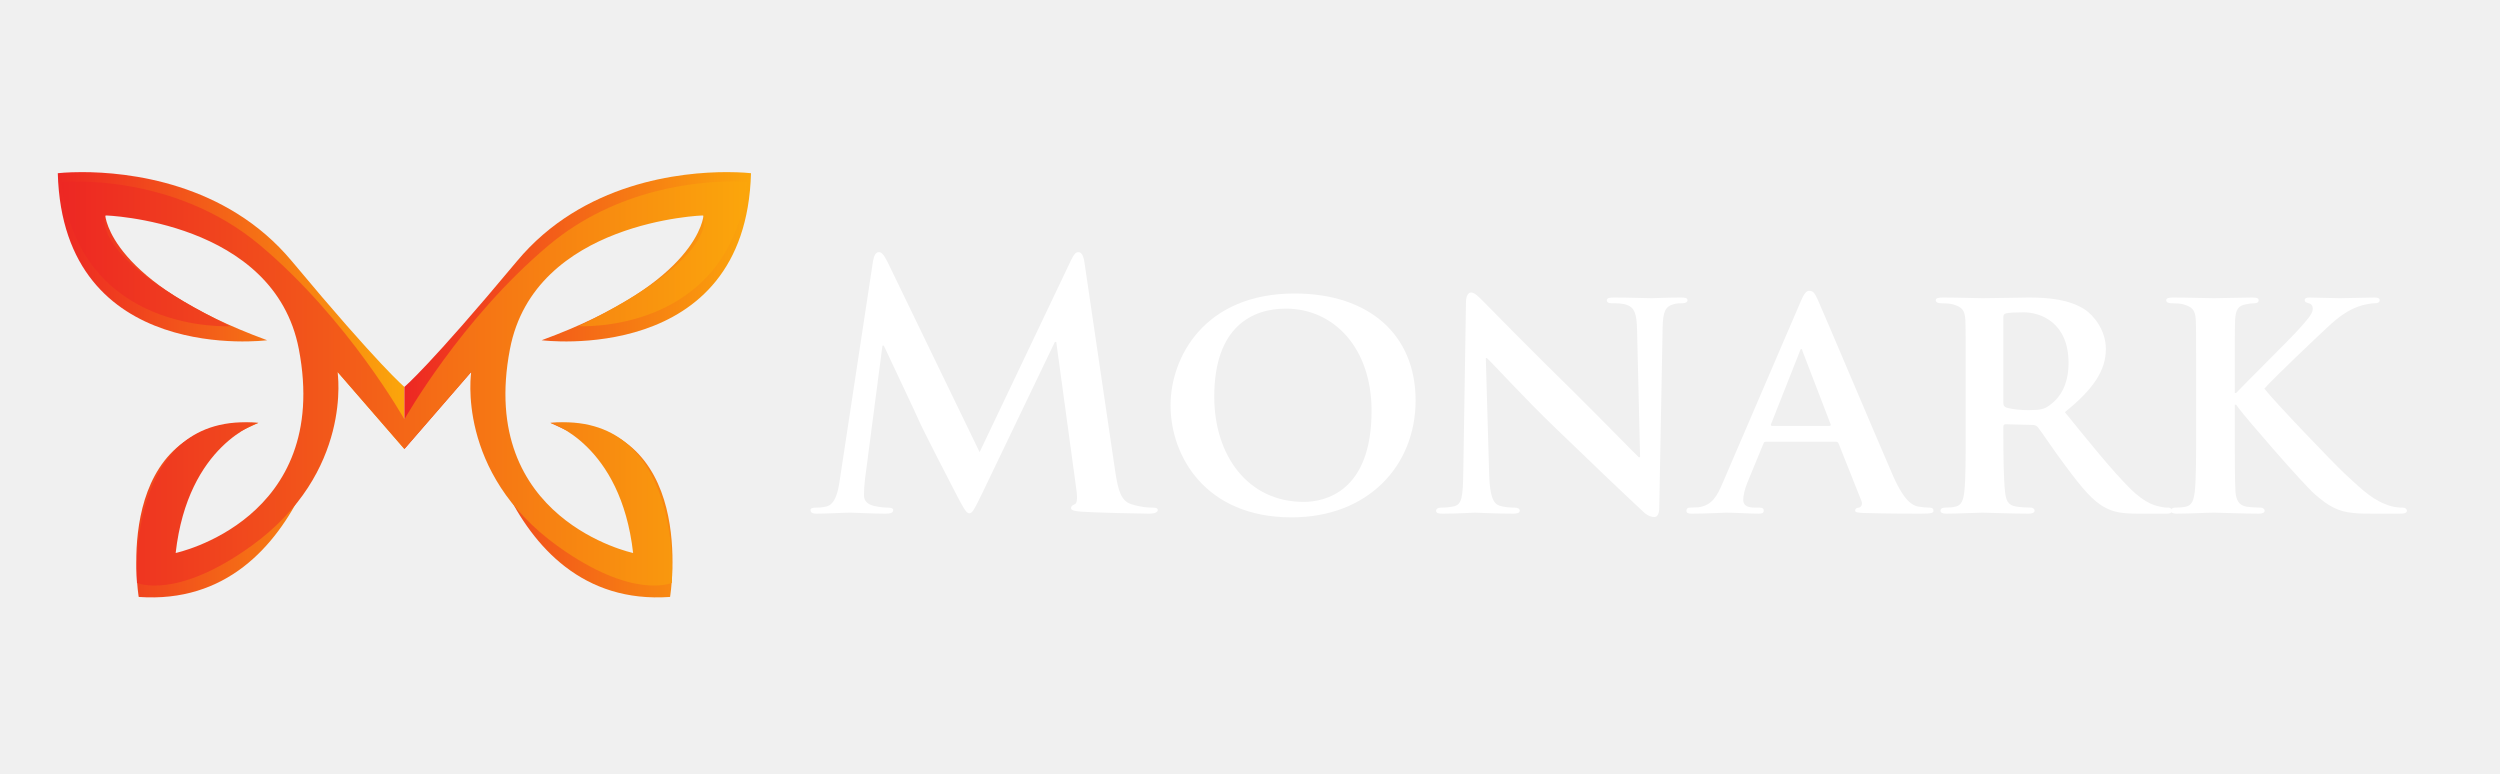
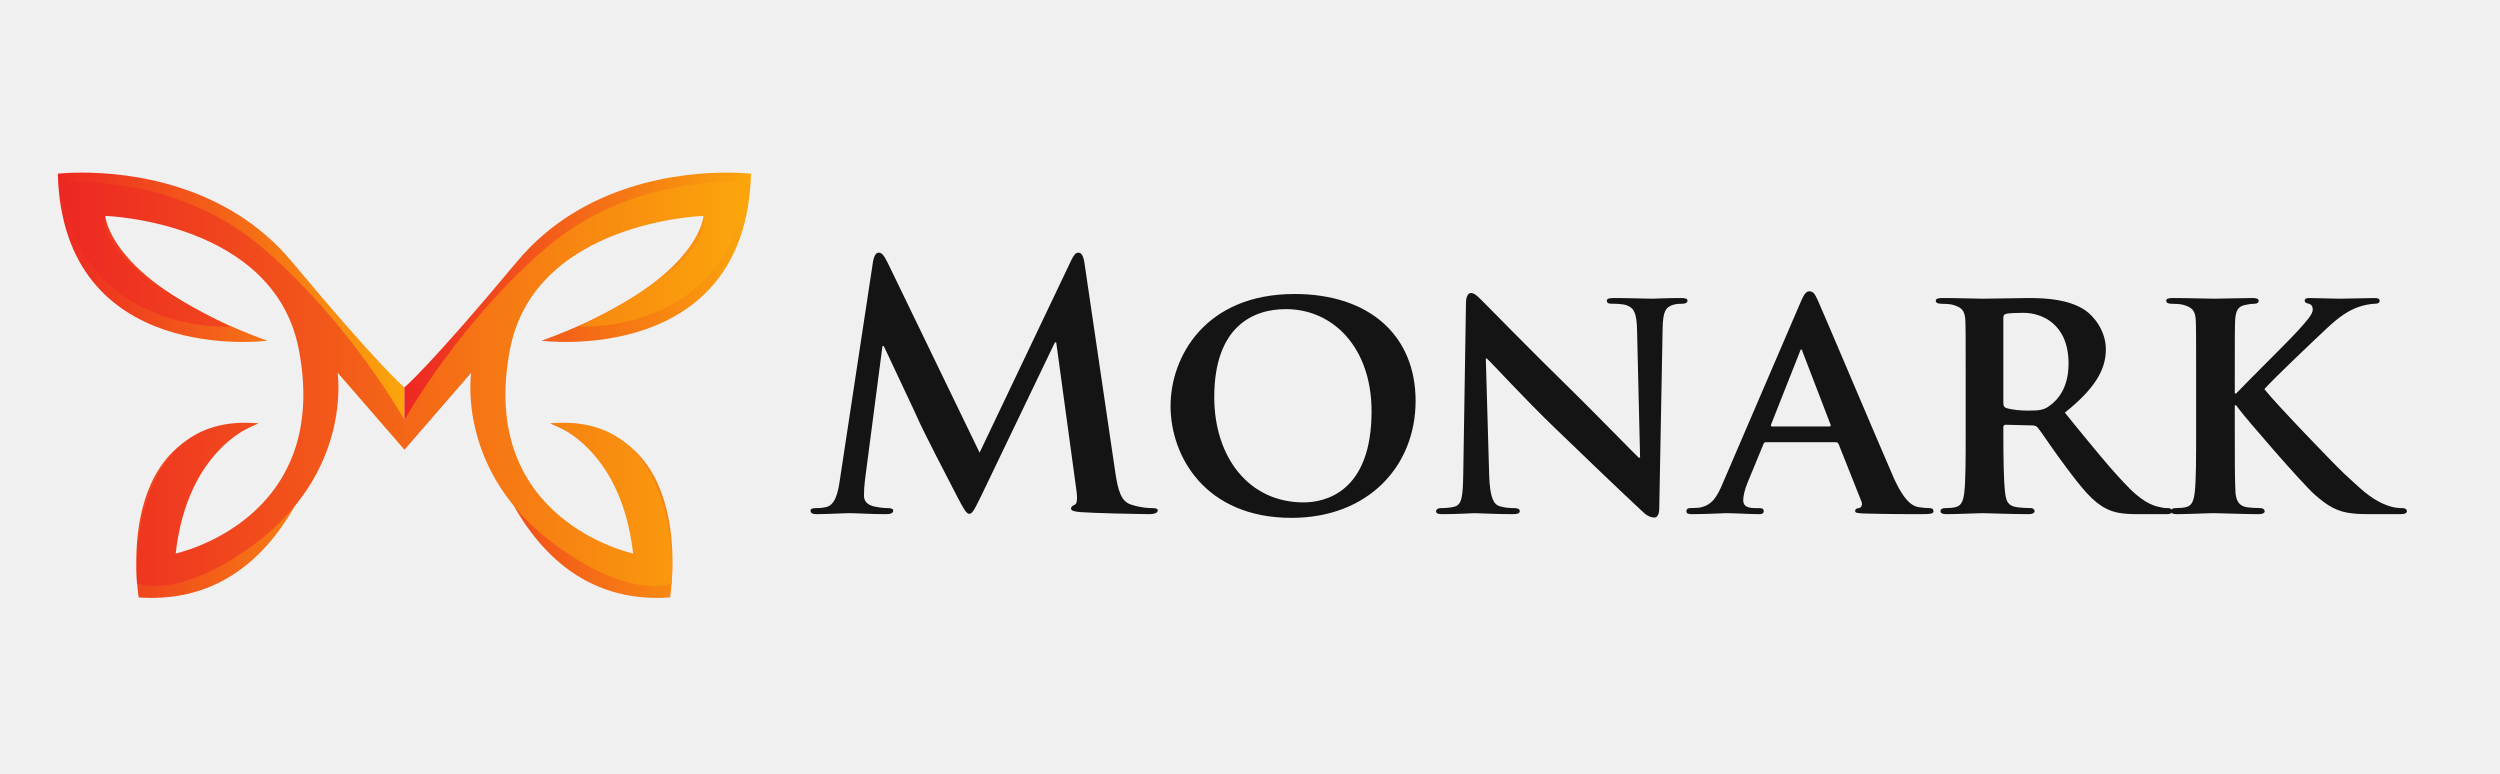
<svg xmlns="http://www.w3.org/2000/svg" width="714" height="221" viewBox="0 0 714 221" fill="none">
-   <path d="M16.503 49.468C18.01 104.705 76.3 97.172 76.3 97.172C31.075 80.601 30.071 61.52 30.071 61.52L42.633 57.502L77.305 77.588L88.359 102.194L86.35 132.825L73.835 147.89L56.702 158.435L48.663 161.448L47.155 155.422L53.185 130.315L73.787 120.773C31.075 119.267 39.618 170.487 39.618 170.487C89.364 174.002 96.399 106.211 96.399 106.211L115.494 128.232V110.5C115.494 110.5 108.459 104.705 83.335 74.575C64.491 51.978 36.32 49.154 23.413 49.154C19.11 49.154 16.503 49.468 16.503 49.468Z" fill="url(#paint0_linear_5_3091)" />
-   <path d="M147.654 74.575C122.53 104.705 115.495 110.5 115.495 110.5V128.232L134.59 106.211C134.59 106.211 141.625 174.002 191.371 170.487C191.371 170.487 199.914 119.267 157.202 120.773L177.804 130.315L183.834 155.422L182.326 161.448L174.286 158.435L157.154 147.89L144.639 132.825L142.63 102.194L153.684 77.588L188.356 57.502L200.919 61.52C200.919 61.52 199.914 80.601 154.689 97.172C154.689 97.172 212.979 104.705 214.486 49.468C214.486 49.468 211.879 49.154 207.576 49.154C194.669 49.154 166.498 51.978 147.654 74.575Z" fill="url(#paint1_linear_5_3091)" />
-   <path d="M156.699 70.056C131.575 91.146 115.495 119.769 115.495 119.769C115.495 119.769 99.415 91.146 74.29 70.056C49.166 48.965 17.509 51.978 17.509 51.978C17.547 52.315 17.589 52.65 17.632 52.982C23.198 95.627 65.748 93.155 65.748 93.155C24.544 73.069 30.071 61.519 30.071 61.519C30.071 61.519 78.31 63.025 85.345 99.683C94.714 148.504 50.171 157.933 50.171 157.933C53.688 126.799 73.788 120.773 73.788 120.773C35.598 117.258 39.116 166.469 39.116 166.469C39.116 166.469 50.171 171.491 71.778 155.924C100.958 134.901 96.4 106.211 96.4 106.211L115.495 128.232L134.589 106.211C134.589 106.211 130.031 134.901 159.211 155.924C180.819 171.491 191.874 166.469 191.874 166.469C191.874 166.469 195.391 117.258 157.202 120.773C157.202 120.773 177.301 126.799 180.819 157.933C180.819 157.933 136.275 148.504 145.644 99.683C152.679 63.025 200.919 61.519 200.919 61.519C200.919 61.519 206.446 73.069 165.241 93.155C165.241 93.155 207.791 95.627 213.358 52.982C213.401 52.65 213.442 52.315 213.481 51.978C213.481 51.978 211.916 51.829 209.21 51.829C199.735 51.829 176.242 53.651 156.699 70.056Z" fill="url(#paint2_linear_5_3091)" />
-   <path d="M239.838 137.103L249.342 74.511C249.63 72.879 250.206 72.015 250.974 72.015C251.742 72.015 252.318 72.495 253.566 74.991L279.774 129.135L305.886 74.319C306.654 72.783 307.134 72.015 307.998 72.015C308.862 72.015 309.438 72.975 309.726 74.991L318.462 134.319C319.326 140.367 320.286 143.151 323.166 144.015C325.95 144.879 327.87 144.975 329.118 144.975C329.982 144.975 330.654 145.071 330.654 145.647C330.654 146.415 329.502 146.703 328.158 146.703C325.758 146.703 312.51 146.415 308.67 146.127C306.462 145.935 305.886 145.647 305.886 145.071C305.886 144.591 306.27 144.303 306.942 144.015C307.518 143.823 307.806 142.575 307.422 139.887L301.662 97.647H301.278L280.35 141.231C278.142 145.743 277.662 146.607 276.798 146.607C275.934 146.607 274.974 144.687 273.438 141.807C271.134 137.391 263.55 122.703 262.398 120.015C261.534 117.999 255.774 105.903 252.414 98.703H252.03L247.038 136.911C246.846 138.639 246.75 139.887 246.75 141.423C246.75 143.247 247.998 144.111 249.63 144.495C251.358 144.879 252.702 144.975 253.662 144.975C254.43 144.975 255.102 145.167 255.102 145.647C255.102 146.511 254.238 146.703 252.798 146.703C248.766 146.703 244.446 146.415 242.718 146.415C240.894 146.415 236.286 146.703 233.214 146.703C232.254 146.703 231.486 146.511 231.486 145.647C231.486 145.167 232.062 144.975 233.022 144.975C233.79 144.975 234.462 144.975 235.902 144.687C238.59 144.111 239.358 140.367 239.838 137.103Z" fill="white" />
-   <path d="M368.871 147.759C344.295 147.759 334.311 130.287 334.311 115.791C334.311 101.871 344.103 83.823 369.735 83.823C391.047 83.823 404.295 95.631 404.295 114.351C404.295 133.071 390.663 147.759 368.871 147.759ZM372.327 143.343C378.279 143.343 391.719 140.559 391.719 117.327C391.719 99.279 380.871 88.143 367.239 88.143C357.831 88.143 346.791 93.135 346.791 113.295C346.791 130.095 356.391 143.343 372.327 143.343Z" fill="white" />
-   <path d="M424.347 102.255L425.307 135.567C425.499 141.903 426.555 143.823 428.187 144.399C429.627 144.879 431.259 144.975 432.603 144.975C433.563 144.975 434.043 145.359 434.043 145.839C434.043 146.511 433.275 146.703 432.123 146.703C426.651 146.703 422.715 146.415 421.179 146.415C420.411 146.415 416.379 146.703 412.059 146.703C410.907 146.703 410.139 146.607 410.139 145.839C410.139 145.359 410.715 144.975 411.483 144.975C412.635 144.975 414.171 144.879 415.323 144.591C417.531 144.015 417.819 141.807 417.915 134.703L418.683 86.319C418.683 84.687 419.259 83.535 420.123 83.535C421.179 83.535 422.331 84.783 423.771 86.223C424.827 87.279 437.499 100.239 449.787 112.239C455.547 117.903 466.779 129.423 468.027 130.575H468.411L467.547 94.287C467.451 89.295 466.683 87.855 464.667 87.087C463.419 86.607 461.403 86.607 460.251 86.607C459.195 86.607 458.907 86.223 458.907 85.743C458.907 85.071 459.771 84.975 461.019 84.975C465.435 84.975 469.947 85.167 471.771 85.167C472.731 85.167 475.899 84.975 480.027 84.975C481.179 84.975 481.947 85.071 481.947 85.743C481.947 86.223 481.467 86.607 480.507 86.607C479.643 86.607 478.971 86.607 477.915 86.895C475.611 87.567 474.939 89.007 474.843 93.615L473.883 145.071C473.883 146.895 473.211 147.663 472.539 147.663C471.099 147.663 469.947 146.799 469.083 145.935C463.803 141.039 453.243 130.959 444.411 122.415C435.195 113.583 426.267 103.695 424.635 102.255H424.347Z" fill="white" />
-   <path d="M524.265 126.159H504.393C503.913 126.159 503.817 126.255 503.625 126.735L499.113 137.679C498.249 139.695 497.865 141.711 497.865 142.671C497.865 144.111 498.633 144.975 501.225 144.975H502.473C503.529 144.975 503.721 145.359 503.721 145.839C503.721 146.511 503.241 146.703 502.377 146.703C499.593 146.703 495.657 146.415 492.969 146.415C492.105 146.415 487.593 146.703 483.177 146.703C482.121 146.703 481.641 146.511 481.641 145.839C481.641 145.359 481.929 144.975 482.601 144.975C483.369 144.975 484.329 144.879 485.097 144.879C488.937 144.303 490.377 141.807 492.105 137.679L514.185 86.319C515.145 84.015 515.817 83.055 516.681 83.055C517.929 83.055 518.313 83.823 519.177 85.647C521.193 90.159 535.305 123.567 540.681 135.951C543.945 143.343 546.345 144.399 547.881 144.687C549.129 144.879 550.089 144.975 551.049 144.975C551.817 144.975 552.201 145.263 552.201 145.839C552.201 146.511 551.721 146.703 548.553 146.703C545.577 146.703 539.433 146.703 532.329 146.511C530.793 146.415 529.833 146.415 529.833 145.839C529.833 145.359 530.025 145.071 530.889 144.975C531.465 144.879 532.041 144.111 531.657 143.151L525.129 126.735C524.937 126.255 524.649 126.159 524.265 126.159ZM506.121 121.647H522.441C522.825 121.647 522.921 121.455 522.825 121.167L514.857 100.431C514.761 100.143 514.665 99.663 514.473 99.663C514.185 99.663 514.089 100.143 513.993 100.431L505.833 121.071C505.641 121.455 505.833 121.647 506.121 121.647Z" fill="white" />
-   <path d="M561.402 122.991V108.591C561.402 96.207 561.402 93.903 561.306 91.311C561.114 88.527 560.346 87.663 557.658 86.895C556.986 86.703 555.546 86.607 554.298 86.607C553.434 86.607 552.858 86.319 552.858 85.743C552.858 85.167 553.53 84.975 554.778 84.975C559.194 84.975 564.57 85.167 566.298 85.167C569.178 85.167 576.858 84.975 579.45 84.975C584.826 84.975 590.97 85.455 595.482 88.431C597.882 90.063 601.434 94.191 601.434 99.663C601.434 105.711 597.978 111.087 589.722 117.711C597.21 126.927 603.162 134.319 608.25 139.407C612.954 144.111 615.93 144.495 617.274 144.783C618.138 144.975 618.618 144.975 619.29 144.975C619.962 144.975 620.346 145.455 620.346 145.839C620.346 146.511 619.77 146.703 618.714 146.703H610.65C605.946 146.703 603.642 146.223 601.434 145.071C597.786 143.247 594.618 139.407 589.914 133.071C586.554 128.655 583.002 123.183 581.946 121.935C581.466 121.455 580.986 121.359 580.41 121.359L572.826 121.167C572.442 121.167 572.154 121.359 572.154 121.839V122.991C572.154 130.575 572.25 136.911 572.634 140.367C572.922 142.767 573.306 144.303 575.898 144.687C577.146 144.879 578.97 144.975 580.026 144.975C580.698 144.975 581.082 145.455 581.082 145.839C581.082 146.415 580.41 146.703 579.354 146.703C574.458 146.703 567.45 146.415 566.202 146.415C564.57 146.415 559.194 146.703 555.834 146.703C554.778 146.703 554.202 146.415 554.202 145.839C554.202 145.455 554.49 144.975 555.546 144.975C556.794 144.975 557.754 144.879 558.522 144.687C560.25 144.303 560.73 142.767 561.018 140.367C561.402 136.911 561.402 130.479 561.402 122.991ZM572.154 90.639V114.927C572.154 115.791 572.346 116.079 572.922 116.367C574.746 116.943 577.242 117.135 579.354 117.135C582.714 117.135 583.866 116.847 585.306 115.791C587.898 113.967 590.778 110.415 590.778 103.695C590.778 92.175 582.906 89.199 577.914 89.199C575.802 89.199 573.786 89.295 572.922 89.487C572.346 89.679 572.154 89.967 572.154 90.639Z" fill="white" />
-   <path d="M638.254 108.591V112.239H638.638C641.518 109.167 653.806 97.071 656.302 94.287C658.702 91.599 660.526 89.679 660.526 88.239C660.526 87.375 660.142 86.799 659.374 86.607C658.606 86.415 658.222 86.223 658.222 85.743C658.222 85.167 658.702 84.975 659.566 84.975C661.39 84.975 665.998 85.167 668.302 85.167C670.894 85.167 675.598 84.975 678.19 84.975C679.054 84.975 679.63 85.167 679.63 85.743C679.63 86.319 679.15 86.607 678.382 86.607C677.134 86.607 675.022 86.991 673.486 87.567C670.798 88.527 668.11 90.255 664.558 93.615C661.87 96.111 649.294 108.015 646.702 110.991C649.678 114.831 666.286 132.111 669.55 135.183C673.294 138.543 676.558 142.095 681.07 143.919C683.566 144.975 685.294 144.975 686.254 144.975C686.926 144.975 687.406 145.359 687.406 145.839C687.406 146.415 686.926 146.703 685.39 146.703H677.998C675.502 146.703 673.966 146.703 672.142 146.511C667.63 146.127 664.846 144.399 661.198 141.231C657.55 138.063 641.326 119.247 639.502 116.751L638.638 115.599H638.254V122.991C638.254 130.479 638.254 136.911 638.446 140.463C638.638 142.767 639.406 144.303 641.518 144.687C642.67 144.879 644.59 144.975 645.646 144.975C646.318 144.975 646.798 145.455 646.798 145.839C646.798 146.415 646.126 146.703 645.166 146.703C640.462 146.703 634.414 146.415 632.302 146.415C630.382 146.415 625.006 146.703 621.646 146.703C620.59 146.703 620.014 146.415 620.014 145.839C620.014 145.455 620.302 144.975 621.358 144.975C622.606 144.975 623.566 144.879 624.334 144.687C626.062 144.303 626.542 142.767 626.83 140.367C627.214 136.911 627.214 130.479 627.214 122.991V108.591C627.214 96.207 627.214 93.903 627.118 91.311C626.926 88.527 626.158 87.663 623.47 86.895C622.798 86.703 621.358 86.607 620.11 86.607C619.246 86.607 618.67 86.319 618.67 85.743C618.67 85.167 619.342 84.975 620.59 84.975C625.006 84.975 630.382 85.167 632.398 85.167C634.414 85.167 640.462 84.975 643.246 84.975C644.494 84.975 645.07 85.167 645.07 85.743C645.07 86.319 644.59 86.607 643.918 86.607C643.054 86.607 642.574 86.703 641.518 86.895C639.214 87.279 638.542 88.431 638.35 91.311C638.254 93.903 638.254 96.207 638.254 108.591Z" fill="white" />
+   <path d="M16.503 49.61C18.01 104.847 76.3 97.315 76.3 97.315C31.075 80.744 30.071 61.662 30.071 61.662L42.633 57.645L77.305 77.731L88.359 102.336L86.35 132.968L73.835 148.033L56.702 158.578L48.663 161.591L47.155 155.565L53.185 130.457L73.787 120.916C31.075 119.41 39.618 170.629 39.618 170.629C89.364 174.145 96.399 106.354 96.399 106.354L115.494 128.375V110.643C115.494 110.643 108.459 104.847 83.335 74.718C64.491 52.121 36.32 49.296 23.413 49.296C19.11 49.296 16.503 49.61 16.503 49.61Z" fill="url(#paint0_linear_2_2697)" />
+   <path d="M147.654 74.718C122.53 104.848 115.495 110.643 115.495 110.643V128.375L134.59 106.354C134.59 106.354 141.625 174.145 191.371 170.63C191.371 170.63 199.914 119.41 157.202 120.916L177.804 130.457L183.834 155.565L182.326 161.591L174.286 158.578L157.154 148.033L144.639 132.968L142.63 102.337L153.684 77.731L188.356 57.645L200.919 61.662C200.919 61.662 199.914 80.744 154.689 97.315C154.689 97.315 212.979 104.848 214.486 49.611C214.486 49.611 211.879 49.297 207.576 49.297C194.669 49.297 166.498 52.121 147.654 74.718Z" fill="url(#paint1_linear_2_2697)" />
+   <path d="M156.699 70.199C131.575 91.289 115.495 119.912 115.495 119.912C115.495 119.912 99.415 91.289 74.29 70.199C49.166 49.108 17.509 52.121 17.509 52.121C17.547 52.458 17.589 52.793 17.632 53.125C23.198 95.77 65.748 93.298 65.748 93.298C24.544 73.212 30.071 61.662 30.071 61.662C30.071 61.662 78.31 63.168 85.345 99.826C94.714 148.647 50.171 158.076 50.171 158.076C53.688 126.942 73.788 120.916 73.788 120.916C35.598 117.401 39.116 166.612 39.116 166.612C39.116 166.612 50.171 171.634 71.778 156.067C100.958 135.044 96.4 106.354 96.4 106.354L115.495 128.375L134.589 106.354C134.589 106.354 130.031 135.044 159.211 156.067C180.819 171.634 191.874 166.612 191.874 166.612C191.874 166.612 195.391 117.401 157.202 120.916C157.202 120.916 177.301 126.942 180.819 158.076C180.819 158.076 136.275 148.647 145.644 99.826C152.679 63.168 200.919 61.662 200.919 61.662C200.919 61.662 206.446 73.212 165.241 93.298C165.241 93.298 207.791 95.77 213.358 53.125C213.401 52.793 213.442 52.458 213.481 52.121C213.481 52.121 211.916 51.972 209.21 51.972C199.735 51.972 176.242 53.794 156.699 70.199Z" fill="url(#paint2_linear_2_2697)" />
+   <path d="M239.838 137.245L249.342 74.653C249.63 73.021 250.206 72.157 250.974 72.157C251.742 72.157 252.318 72.637 253.566 75.133L279.774 129.277L305.886 74.461C306.654 72.925 307.134 72.157 307.998 72.157C308.862 72.157 309.438 73.117 309.726 75.133L318.462 134.461C319.326 140.509 320.286 143.293 323.166 144.157C325.95 145.021 327.87 145.117 329.118 145.117C329.982 145.117 330.654 145.213 330.654 145.789C330.654 146.557 329.502 146.845 328.158 146.845C325.758 146.845 312.51 146.557 308.67 146.269C306.462 146.077 305.886 145.789 305.886 145.213C305.886 144.733 306.27 144.445 306.942 144.157C307.518 143.965 307.806 142.717 307.422 140.029L301.662 97.789H301.278L280.35 141.373C278.142 145.885 277.662 146.749 276.798 146.749C275.934 146.749 274.974 144.829 273.438 141.949C271.134 137.533 263.55 122.845 262.398 120.157C261.534 118.141 255.774 106.045 252.414 98.845H252.03L247.038 137.053C246.846 138.781 246.75 140.029 246.75 141.565C246.75 143.389 247.998 144.253 249.63 144.637C251.358 145.021 252.702 145.117 253.662 145.117C254.43 145.117 255.102 145.309 255.102 145.789C255.102 146.653 254.238 146.845 252.798 146.845C248.766 146.845 244.446 146.557 242.718 146.557C240.894 146.557 236.286 146.845 233.214 146.845C232.254 146.845 231.486 146.653 231.486 145.789C231.486 145.309 232.062 145.117 233.022 145.117C233.79 145.117 234.462 145.117 235.902 144.829C238.59 144.253 239.358 140.509 239.838 137.245Z" fill="#141414" />
+   <path d="M368.871 147.901C344.295 147.901 334.311 130.429 334.311 115.933C334.311 102.013 344.103 83.965 369.735 83.965C391.047 83.965 404.295 95.773 404.295 114.493C404.295 133.213 390.663 147.901 368.871 147.901ZM372.327 143.485C378.279 143.485 391.719 140.701 391.719 117.469C391.719 99.421 380.871 88.285 367.239 88.285C357.831 88.285 346.791 93.277 346.791 113.437C346.791 130.237 356.391 143.485 372.327 143.485Z" fill="#141414" />
+   <path d="M424.347 102.397L425.307 135.709C425.499 142.045 426.555 143.965 428.187 144.541C429.627 145.021 431.259 145.117 432.603 145.117C433.563 145.117 434.043 145.501 434.043 145.981C434.043 146.653 433.275 146.845 432.123 146.845C426.651 146.845 422.715 146.557 421.179 146.557C420.411 146.557 416.379 146.845 412.059 146.845C410.907 146.845 410.139 146.749 410.139 145.981C410.139 145.501 410.715 145.117 411.483 145.117C412.635 145.117 414.171 145.021 415.323 144.733C417.531 144.157 417.819 141.949 417.915 134.845L418.683 86.461C418.683 84.829 419.259 83.677 420.123 83.677C421.179 83.677 422.331 84.925 423.771 86.365C424.827 87.421 437.499 100.381 449.787 112.381C455.547 118.045 466.779 129.565 468.027 130.717H468.411L467.547 94.429C467.451 89.437 466.683 87.997 464.667 87.229C463.419 86.749 461.403 86.749 460.251 86.749C459.195 86.749 458.907 86.365 458.907 85.885C458.907 85.213 459.771 85.117 461.019 85.117C465.435 85.117 469.947 85.309 471.771 85.309C472.731 85.309 475.899 85.117 480.027 85.117C481.179 85.117 481.947 85.213 481.947 85.885C481.947 86.365 481.467 86.749 480.507 86.749C479.643 86.749 478.971 86.749 477.915 87.037C475.611 87.709 474.939 89.149 474.843 93.757L473.883 145.213C473.883 147.037 473.211 147.805 472.539 147.805C471.099 147.805 469.947 146.941 469.083 146.077C463.803 141.181 453.243 131.101 444.411 122.557C435.195 113.725 426.267 103.837 424.635 102.397H424.347Z" fill="#141414" />
+   <path d="M524.265 126.301H504.393C503.913 126.301 503.817 126.397 503.625 126.877L499.113 137.821C498.249 139.837 497.865 141.853 497.865 142.813C497.865 144.253 498.633 145.117 501.225 145.117H502.473C503.529 145.117 503.721 145.501 503.721 145.981C503.721 146.653 503.241 146.845 502.377 146.845C499.593 146.845 495.657 146.557 492.969 146.557C492.105 146.557 487.593 146.845 483.177 146.845C482.121 146.845 481.641 146.653 481.641 145.981C481.641 145.501 481.929 145.117 482.601 145.117C483.369 145.117 484.329 145.021 485.097 145.021C488.937 144.445 490.377 141.949 492.105 137.821L514.185 86.461C515.145 84.157 515.817 83.197 516.681 83.197C517.929 83.197 518.313 83.965 519.177 85.789C521.193 90.301 535.305 123.709 540.681 136.093C543.945 143.485 546.345 144.541 547.881 144.829C549.129 145.021 550.089 145.117 551.049 145.117C551.817 145.117 552.201 145.405 552.201 145.981C552.201 146.653 551.721 146.845 548.553 146.845C545.577 146.845 539.433 146.845 532.329 146.653C530.793 146.557 529.833 146.557 529.833 145.981C529.833 145.501 530.025 145.213 530.889 145.117C531.465 145.021 532.041 144.253 531.657 143.293L525.129 126.877C524.937 126.397 524.649 126.301 524.265 126.301ZM506.121 121.789H522.441C522.825 121.789 522.921 121.597 522.825 121.309L514.857 100.573C514.761 100.285 514.665 99.805 514.473 99.805C514.185 99.805 514.089 100.285 513.993 100.573L505.833 121.213C505.641 121.597 505.833 121.789 506.121 121.789Z" fill="#141414" />
+   <path d="M561.402 123.133V108.733C561.402 96.349 561.402 94.045 561.306 91.453C561.114 88.669 560.346 87.805 557.658 87.037C556.986 86.845 555.546 86.749 554.298 86.749C553.434 86.749 552.858 86.461 552.858 85.885C552.858 85.309 553.53 85.117 554.778 85.117C559.194 85.117 564.57 85.309 566.298 85.309C569.178 85.309 576.858 85.117 579.45 85.117C584.826 85.117 590.97 85.597 595.482 88.573C597.882 90.205 601.434 94.333 601.434 99.805C601.434 105.853 597.978 111.229 589.722 117.853C597.21 127.069 603.162 134.461 608.25 139.549C612.954 144.253 615.93 144.637 617.274 144.925C618.138 145.117 618.618 145.117 619.29 145.117C619.962 145.117 620.346 145.597 620.346 145.981C620.346 146.653 619.77 146.845 618.714 146.845H610.65C605.946 146.845 603.642 146.365 601.434 145.213C597.786 143.389 594.618 139.549 589.914 133.213C586.554 128.797 583.002 123.325 581.946 122.077C581.466 121.597 580.986 121.501 580.41 121.501L572.826 121.309C572.442 121.309 572.154 121.501 572.154 121.981V123.133C572.154 130.717 572.25 137.053 572.634 140.509C572.922 142.909 573.306 144.445 575.898 144.829C577.146 145.021 578.97 145.117 580.026 145.117C580.698 145.117 581.082 145.597 581.082 145.981C581.082 146.557 580.41 146.845 579.354 146.845C574.458 146.845 567.45 146.557 566.202 146.557C564.57 146.557 559.194 146.845 555.834 146.845C554.778 146.845 554.202 146.557 554.202 145.981C554.202 145.597 554.49 145.117 555.546 145.117C556.794 145.117 557.754 145.021 558.522 144.829C560.25 144.445 560.73 142.909 561.018 140.509C561.402 137.053 561.402 130.621 561.402 123.133ZM572.154 90.781V115.069C572.154 115.933 572.346 116.221 572.922 116.509C574.746 117.085 577.242 117.277 579.354 117.277C582.714 117.277 583.866 116.989 585.306 115.933C587.898 114.109 590.778 110.557 590.778 103.837C590.778 92.317 582.906 89.341 577.914 89.341C575.802 89.341 573.786 89.437 572.922 89.629C572.346 89.821 572.154 90.109 572.154 90.781Z" fill="#141414" />
+   <path d="M638.254 108.733V112.381H638.638C641.518 109.309 653.806 97.213 656.302 94.429C658.702 91.741 660.526 89.821 660.526 88.381C660.526 87.517 660.142 86.941 659.374 86.749C658.606 86.557 658.222 86.365 658.222 85.885C658.222 85.309 658.702 85.117 659.566 85.117C661.39 85.117 665.998 85.309 668.302 85.309C670.894 85.309 675.598 85.117 678.19 85.117C679.054 85.117 679.63 85.309 679.63 85.885C679.63 86.461 679.15 86.749 678.382 86.749C677.134 86.749 675.022 87.133 673.486 87.709C670.798 88.669 668.11 90.397 664.558 93.757C661.87 96.253 649.294 108.157 646.702 111.133C649.678 114.973 666.286 132.253 669.55 135.325C673.294 138.685 676.558 142.237 681.07 144.061C683.566 145.117 685.294 145.117 686.254 145.117C686.926 145.117 687.406 145.501 687.406 145.981C687.406 146.557 686.926 146.845 685.39 146.845H677.998C675.502 146.845 673.966 146.845 672.142 146.653C667.63 146.269 664.846 144.541 661.198 141.373C657.55 138.205 641.326 119.389 639.502 116.893L638.638 115.741H638.254V123.133C638.254 130.621 638.254 137.053 638.446 140.605C638.638 142.909 639.406 144.445 641.518 144.829C642.67 145.021 644.59 145.117 645.646 145.117C646.318 145.117 646.798 145.597 646.798 145.981C646.798 146.557 646.126 146.845 645.166 146.845C640.462 146.845 634.414 146.557 632.302 146.557C630.382 146.557 625.006 146.845 621.646 146.845C620.59 146.845 620.014 146.557 620.014 145.981C620.014 145.597 620.302 145.117 621.358 145.117C622.606 145.117 623.566 145.021 624.334 144.829C626.062 144.445 626.542 142.909 626.83 140.509C627.214 137.053 627.214 130.621 627.214 123.133V108.733C627.214 96.349 627.214 94.045 627.118 91.453C626.926 88.669 626.158 87.805 623.47 87.037C622.798 86.845 621.358 86.749 620.11 86.749C619.246 86.749 618.67 86.461 618.67 85.885C618.67 85.309 619.342 85.117 620.59 85.117C625.006 85.117 630.382 85.309 632.398 85.309C634.414 85.309 640.462 85.117 643.246 85.117C644.494 85.117 645.07 85.309 645.07 85.885C645.07 86.461 644.59 86.749 643.918 86.749C643.054 86.749 642.574 86.845 641.518 87.037C639.214 87.421 638.542 88.573 638.35 91.453C638.254 94.045 638.254 96.349 638.254 108.733Z" fill="#141414" />
  <defs>
-     <linearGradient id="paint0_linear_5_3091" x1="16.503" y1="109.886" x2="115.494" y2="109.886" gradientUnits="userSpaceOnUse">
+     <linearGradient id="paint0_linear_2_2697" x1="16.503" y1="110.029" x2="115.494" y2="110.029" gradientUnits="userSpaceOnUse">
      <stop stop-color="#ED2723" />
      <stop offset="1" stop-color="#FBA60B" />
    </linearGradient>
-     <linearGradient id="paint1_linear_5_3091" x1="115.495" y1="109.886" x2="214.486" y2="109.886" gradientUnits="userSpaceOnUse">
+     <linearGradient id="paint1_linear_2_2697" x1="115.495" y1="110.029" x2="214.486" y2="110.029" gradientUnits="userSpaceOnUse">
      <stop stop-color="#ED2723" />
      <stop offset="1" stop-color="#FBA60B" />
    </linearGradient>
-     <linearGradient id="paint2_linear_5_3091" x1="17.509" y1="109.535" x2="213.481" y2="109.535" gradientUnits="userSpaceOnUse">
+     <linearGradient id="paint2_linear_2_2697" x1="17.509" y1="109.679" x2="213.481" y2="109.679" gradientUnits="userSpaceOnUse">
      <stop stop-color="#ED2723" />
      <stop offset="1" stop-color="#FBA60B" />
    </linearGradient>
  </defs>
</svg>
